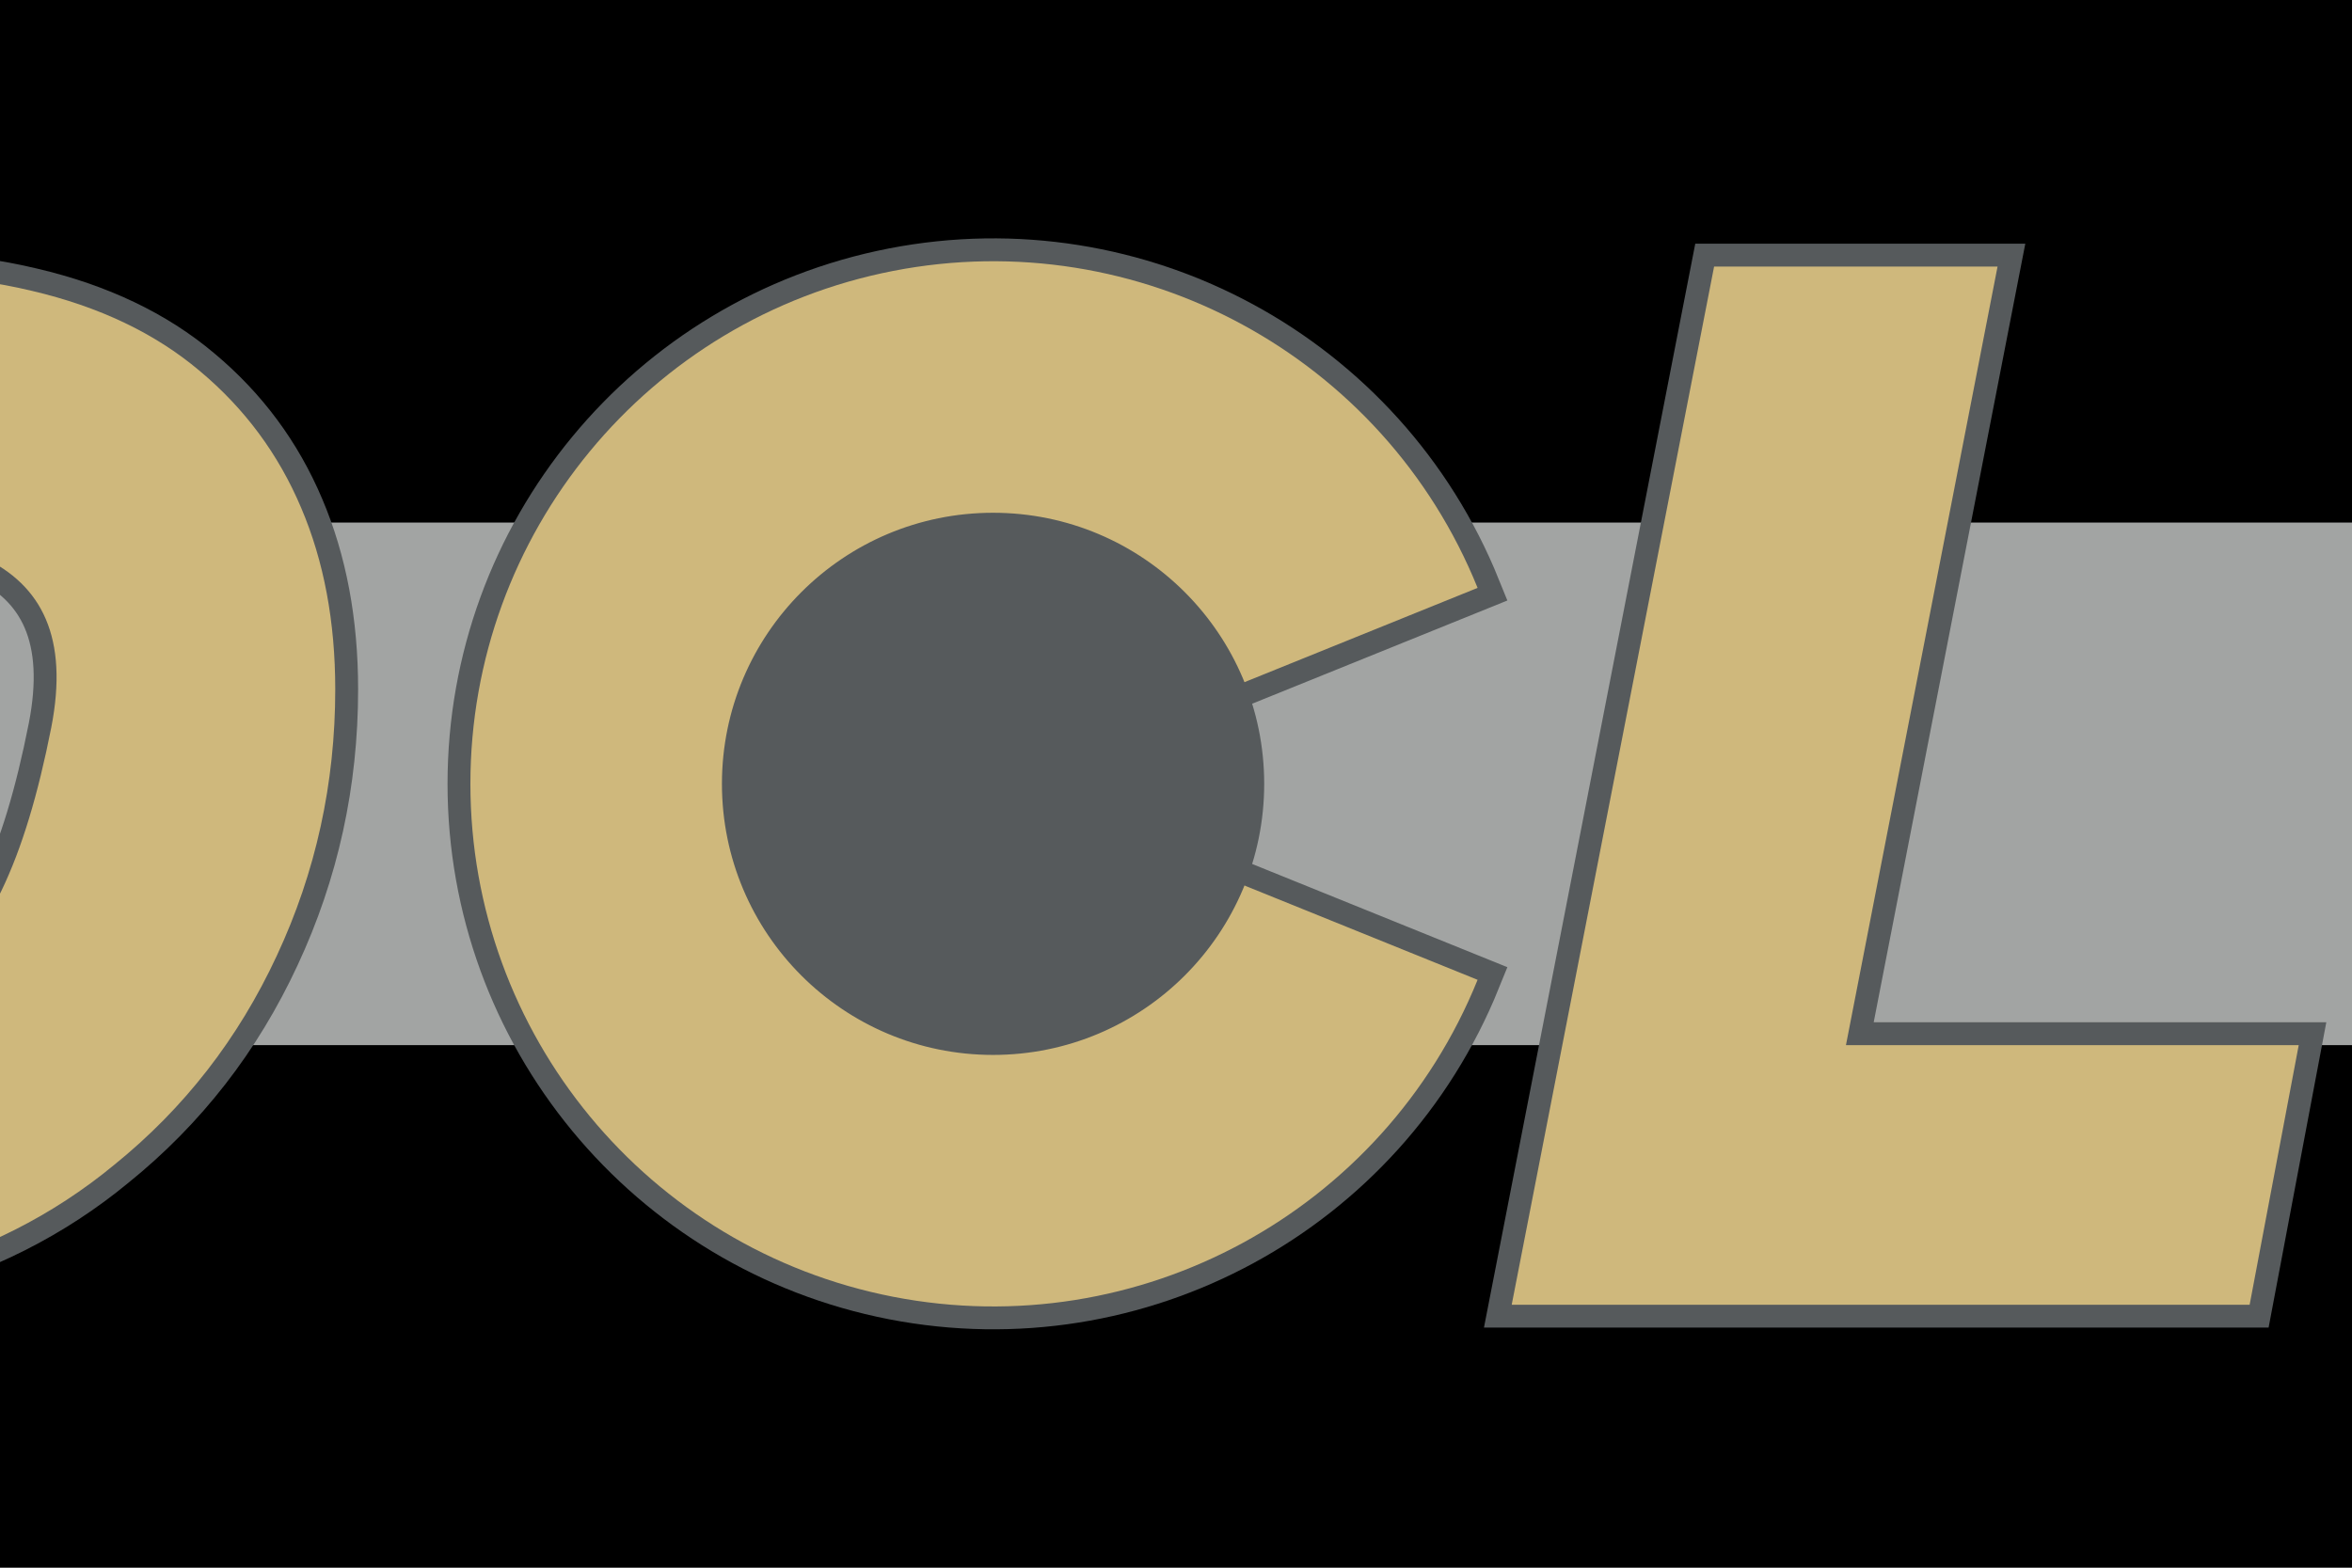
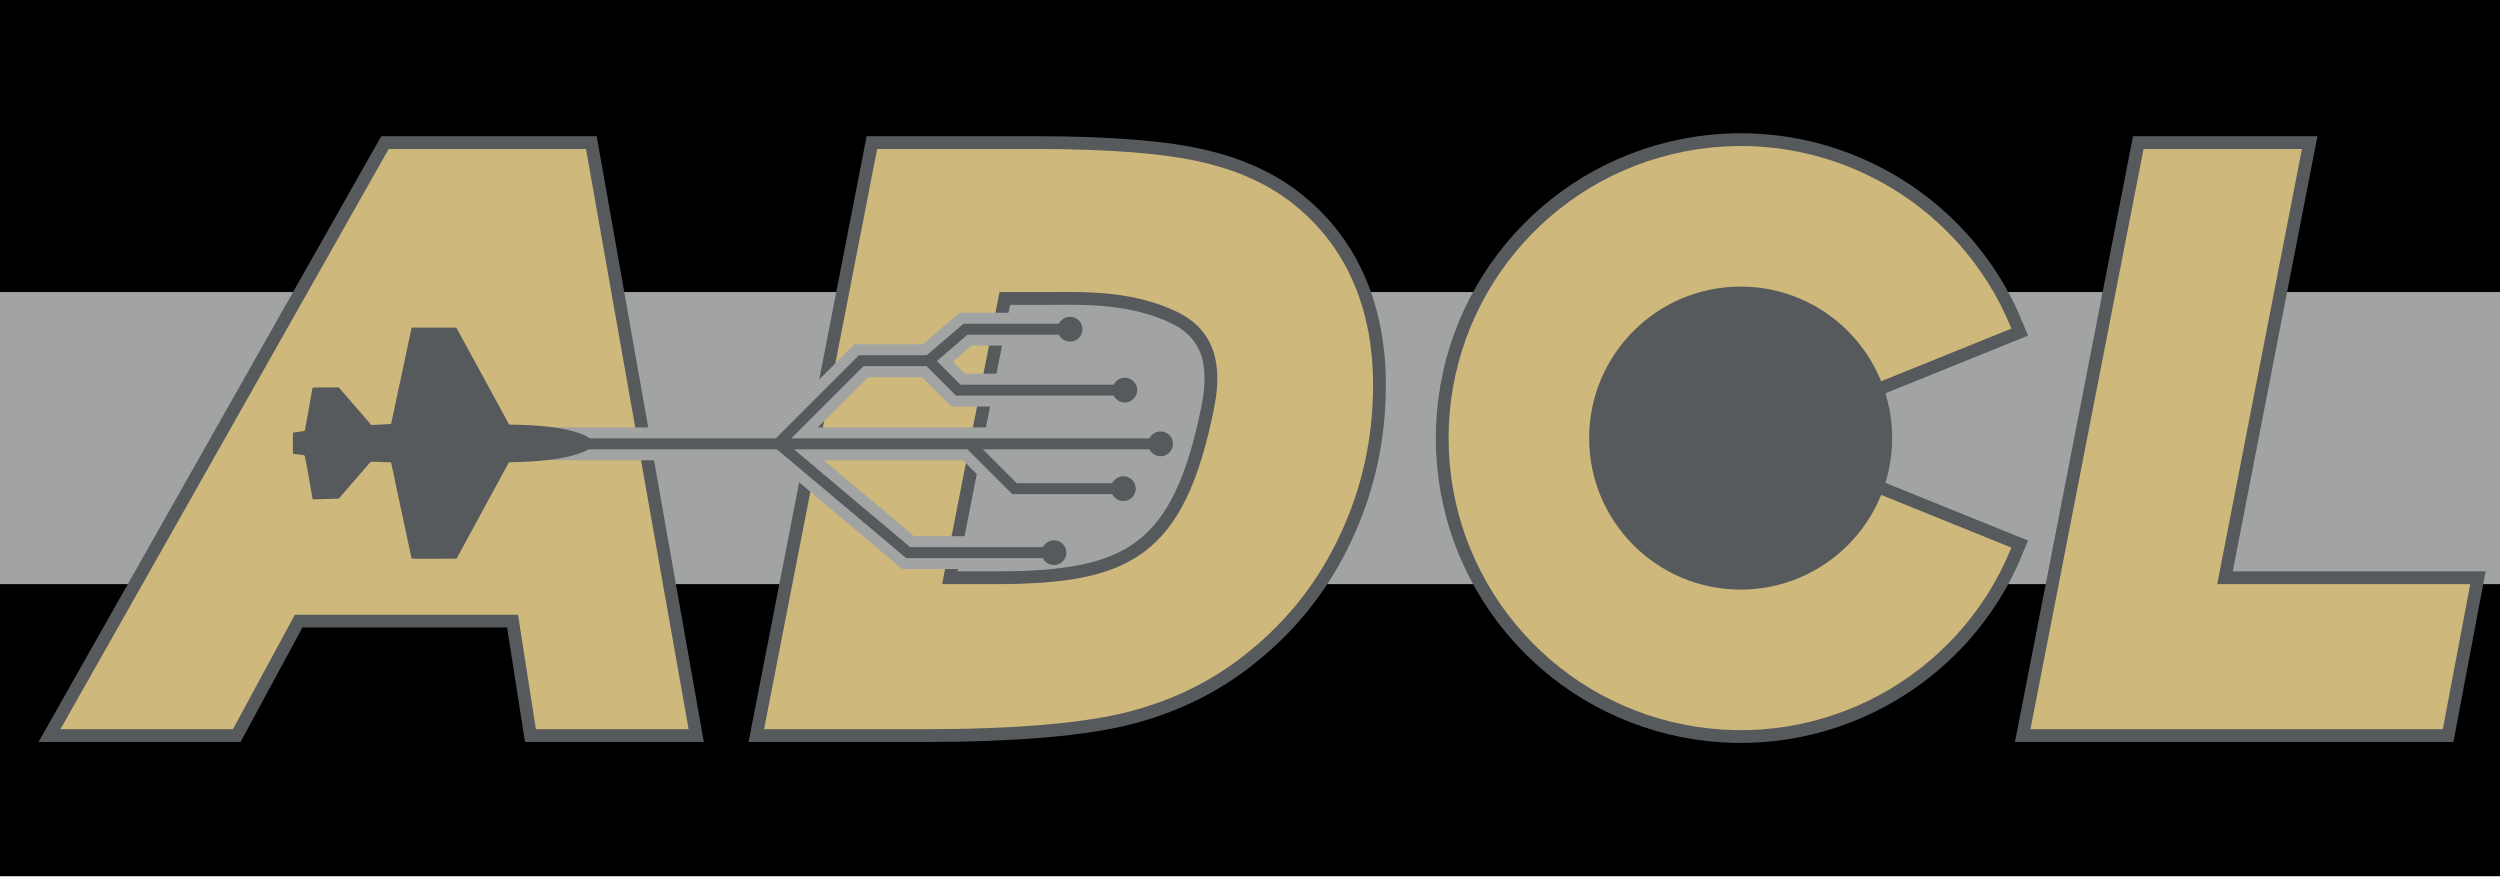
- <svg xmlns="http://www.w3.org/2000/svg" xmlns:ns1="http://www.openswatchbook.org/uri/2009/osb" xmlns:xlink="http://www.w3.org/1999/xlink" width="1800" height="1200" version="1.1" id="svg10">
+ <svg xmlns="http://www.w3.org/2000/svg" xmlns:ns1="http://www.openswatchbook.org/uri/2009/osb" xmlns:xlink="http://www.w3.org/1999/xlink" width="3423.976" height="1200" version="1.1" id="svg10">
  <defs id="defs14">
    <linearGradient id="linearGradient1539" ns1:paint="solid">
      <stop style="stop-color:#000000;stop-opacity:1;" offset="0" id="stop1537" />
    </linearGradient>
    <linearGradient id="linearGradient1527" ns1:paint="solid">
      <stop style="stop-color:#000000;stop-opacity:1;" offset="0" id="stop1525" />
    </linearGradient>
    <linearGradient id="linearGradient1101" ns1:paint="solid">
      <stop style="stop-color:#000000;stop-opacity:1;" offset="0" id="stop1099" />
    </linearGradient>
    <linearGradient id="linearGradient1095" ns1:paint="solid">
      <stop style="stop-color:#000000;stop-opacity:1;" offset="0" id="stop1093" />
    </linearGradient>
    <linearGradient id="linearGradient1089" ns1:paint="solid">
      <stop style="stop-color:#a2a4a3;stop-opacity:1;" offset="0" id="stop1087" />
    </linearGradient>
    <linearGradient id="linearGradient1083">
      <stop style="stop-color:#ffd700;stop-opacity:1;" offset="0" id="stop1081" />
    </linearGradient>
    <linearGradient id="linearGradient1077" ns1:paint="solid">
      <stop style="stop-color:#565a5c;stop-opacity:1;" offset="0" id="stop1075" />
    </linearGradient>
    <linearGradient id="linearGradient1071">
      <stop style="stop-color:#ff0000;stop-opacity:1;" offset="0" id="stop1069" />
    </linearGradient>
    <linearGradient id="linearGradient1065" ns1:paint="solid">
      <stop style="stop-color:#002868;stop-opacity:1;" offset="0" id="stop1063" />
    </linearGradient>
    <linearGradient id="linearGradient1059" ns1:paint="solid">
      <stop style="stop-color:#cfb87c;stop-opacity:1;" offset="0" id="stop1057" />
    </linearGradient>
    <linearGradient id="linearGradient1053" ns1:paint="solid">
      <stop style="stop-color:#ffffff;stop-opacity:1;" offset="0" id="stop1051" />
    </linearGradient>
-     <marker style="overflow:visible" id="marker1098" refX="0.0" refY="0.0" orient="auto">
-       <path transform="scale(0.2) translate(7.4, 1)" style="fill-rule:evenodd;stroke:#ffffff;stroke-width:1pt;stroke-opacity:1;fill:#ffffff;fill-opacity:1" d="M -2.5,-1.0 C -2.5,1.76 -4.74,4.0 -7.5,4.0 C -10.26,4.0 -12.5,1.76 -12.5,-1.0 C -12.5,-3.76 -10.26,-6.0 -7.5,-6.0 C -4.74,-6.0 -2.5,-3.76 -2.5,-1.0 z " id="path1096" />
+     <marker style="overflow:visible" id="marker1098" refX="0" refY="0" orient="auto">
+       <path transform="matrix(0.2,0,0,0.2,1.48,0.2)" style="fill:#ffffff;fill-opacity:1;fill-rule:evenodd;stroke:#ffffff;stroke-width:1pt;stroke-opacity:1" d="m -2.5,-1 c 0,2.76 -2.24,5 -5,5 -2.76,0 -5,-2.24 -5,-5 0,-2.76 2.24,-5 5,-5 2.76,0 5,2.24 5,5 z" id="path1096" />
    </marker>
-     <marker style="overflow:visible" id="marker1010" refX="0.0" refY="0.0" orient="auto">
-       <path transform="scale(0.2) translate(7.4, 1)" style="fill-rule:evenodd;stroke:#565a5c;stroke-width:1pt;stroke-opacity:1;fill:#565a5c;fill-opacity:1" d="M -2.5,-1.0 C -2.5,1.76 -4.74,4.0 -7.5,4.0 C -10.26,4.0 -12.5,1.76 -12.5,-1.0 C -12.5,-3.76 -10.26,-6.0 -7.5,-6.0 C -4.74,-6.0 -2.5,-3.76 -2.5,-1.0 z " id="path1008" />
+     <marker style="overflow:visible" id="marker1010" refX="0" refY="0" orient="auto">
+       <path transform="matrix(0.2,0,0,0.2,1.48,0.2)" style="fill:#565a5c;fill-opacity:1;fill-rule:evenodd;stroke:#565a5c;stroke-width:1pt;stroke-opacity:1" d="m -2.5,-1 c 0,2.76 -2.24,5 -5,5 -2.76,0 -5,-2.24 -5,-5 0,-2.76 2.24,-5 5,-5 2.76,0 5,2.24 5,5 z" id="path1008" />
    </marker>
-     <marker style="overflow:visible" id="marker9779" refX="0.0" refY="0.0" orient="auto">
-       <path transform="scale(0.2) translate(7.4, 1)" style="fill-rule:evenodd;stroke:#565a5c;stroke-width:1pt;stroke-opacity:1;fill:#565a5c;fill-opacity:1" d="M -2.5,-1.0 C -2.5,1.76 -4.74,4.0 -7.5,4.0 C -10.26,4.0 -12.5,1.76 -12.5,-1.0 C -12.5,-3.76 -10.26,-6.0 -7.5,-6.0 C -4.74,-6.0 -2.5,-3.76 -2.5,-1.0 z " id="path9777" />
+     <marker style="overflow:visible" id="marker9779" refX="0" refY="0" orient="auto">
+       <path transform="matrix(0.2,0,0,0.2,1.48,0.2)" style="fill:#565a5c;fill-opacity:1;fill-rule:evenodd;stroke:#565a5c;stroke-width:1pt;stroke-opacity:1" d="m -2.5,-1 c 0,2.76 -2.24,5 -5,5 -2.76,0 -5,-2.24 -5,-5 0,-2.76 2.24,-5 5,-5 2.76,0 5,2.24 5,5 z" id="path9777" />
    </marker>
-     <marker style="overflow:visible" id="marker9691" refX="0.0" refY="0.0" orient="auto">
-       <path transform="scale(0.2) translate(7.4, 1)" style="fill-rule:evenodd;stroke:#565a5c;stroke-width:1pt;stroke-opacity:1;fill:#565a5c;fill-opacity:1" d="M -2.5,-1.0 C -2.5,1.76 -4.74,4.0 -7.5,4.0 C -10.26,4.0 -12.5,1.76 -12.5,-1.0 C -12.5,-3.76 -10.26,-6.0 -7.5,-6.0 C -4.74,-6.0 -2.5,-3.76 -2.5,-1.0 z " id="path9689" />
+     <marker style="overflow:visible" id="marker9691" refX="0" refY="0" orient="auto">
+       <path transform="matrix(0.2,0,0,0.2,1.48,0.2)" style="fill:#565a5c;fill-opacity:1;fill-rule:evenodd;stroke:#565a5c;stroke-width:1pt;stroke-opacity:1" d="m -2.5,-1 c 0,2.76 -2.24,5 -5,5 -2.76,0 -5,-2.24 -5,-5 0,-2.76 2.24,-5 5,-5 2.76,0 5,2.24 5,5 z" id="path9689" />
    </marker>
-     <marker style="overflow:visible" id="marker9609" refX="0.0" refY="0.0" orient="auto">
-       <path transform="scale(0.2) translate(7.4, 1)" style="fill-rule:evenodd;stroke:#565a5c;stroke-width:1pt;stroke-opacity:1;fill:#565a5c;fill-opacity:1" d="M -2.5,-1.0 C -2.5,1.76 -4.74,4.0 -7.5,4.0 C -10.26,4.0 -12.5,1.76 -12.5,-1.0 C -12.5,-3.76 -10.26,-6.0 -7.5,-6.0 C -4.74,-6.0 -2.5,-3.76 -2.5,-1.0 z " id="path9607" />
+     <marker style="overflow:visible" id="marker9609" refX="0" refY="0" orient="auto">
+       <path transform="matrix(0.2,0,0,0.2,1.48,0.2)" style="fill:#565a5c;fill-opacity:1;fill-rule:evenodd;stroke:#565a5c;stroke-width:1pt;stroke-opacity:1" d="m -2.5,-1 c 0,2.76 -2.24,5 -5,5 -2.76,0 -5,-2.24 -5,-5 0,-2.76 2.24,-5 5,-5 2.76,0 5,2.24 5,5 z" id="path9607" />
    </marker>
-     <marker orient="auto" refY="0.0" refX="0.0" id="marker5694" style="overflow:visible">
-       <path id="path5692" d="M -2.5,-1.0 C -2.5,1.76 -4.74,4.0 -7.5,4.0 C -10.26,4.0 -12.5,1.76 -12.5,-1.0 C -12.5,-3.76 -10.26,-6.0 -7.5,-6.0 C -4.74,-6.0 -2.5,-3.76 -2.5,-1.0 z " style="fill-rule:evenodd;stroke:#565a5c;stroke-width:1pt;stroke-opacity:1;fill:#565a5c;fill-opacity:1" transform="scale(0.2) translate(7.4, 1)" />
+     <marker orient="auto" refY="0" refX="0" id="marker5694" style="overflow:visible">
+       <path id="path5692" d="m -2.5,-1 c 0,2.76 -2.24,5 -5,5 -2.76,0 -5,-2.24 -5,-5 0,-2.76 2.24,-5 5,-5 2.76,0 5,2.24 5,5 z" style="fill:#565a5c;fill-opacity:1;fill-rule:evenodd;stroke:#565a5c;stroke-width:1pt;stroke-opacity:1" transform="matrix(0.2,0,0,0.2,1.48,0.2)" />
    </marker>
    <linearGradient id="linearGradient5075" ns1:paint="solid">
      <stop style="stop-color:#002868;stop-opacity:1;" offset="0" id="stop5073" />
    </linearGradient>
    <linearGradient id="linearGradient4951" ns1:paint="solid">
      <stop style="stop-color:#ffffff;stop-opacity:1;" offset="0" id="stop4949" />
    </linearGradient>
    <linearGradient id="linearGradient4551" ns1:paint="solid">
      <stop style="stop-color:#000000;stop-opacity:1;" offset="0" id="stop4549" />
    </linearGradient>
    <linearGradient id="linearGradient4545">
      <stop style="stop-color:#bf0a30;stop-opacity:1;" offset="0" id="stop4543" />
    </linearGradient>
    <linearGradient xlink:href="#linearGradient1059" id="linearGradient4547" x1="360" y1="600" x2="1130.81" y2="600" gradientUnits="userSpaceOnUse" />
    <linearGradient xlink:href="#linearGradient4545" id="linearGradient4612" gradientUnits="userSpaceOnUse" x1="-782.546" y1="582.544" x2="273.454" y2="582.544" />
    <linearGradient xlink:href="#linearGradient1059" id="linearGradient4616" gradientUnits="userSpaceOnUse" x1="-782.546" y1="582.544" x2="273.454" y2="582.544" />
    <linearGradient xlink:href="#linearGradient1059" id="linearGradient867" gradientUnits="userSpaceOnUse" x1="-782.546" y1="582.544" x2="273.454" y2="582.544" gradientTransform="matrix(1.596836,0,0,1.596836,-189.1442,-328.8535)" />
    <linearGradient xlink:href="#linearGradient1059" id="linearGradient869" gradientUnits="userSpaceOnUse" x1="-782.546" y1="582.544" x2="273.454" y2="582.544" gradientTransform="matrix(1.596836,0,0,1.596836,-189.1442,-328.8535)" />
    <style id="style6" type="text/css">
   
    .str0 {stroke:#1F1A17;stroke-width:0.9}
    .fil0 {fill:#0093DD}
    .fil1 {fill:white}
   
  </style>
    <linearGradient xlink:href="#linearGradient4545" id="linearGradient5083" gradientUnits="userSpaceOnUse" x1="-782.546" y1="582.544" x2="273.454" y2="582.544" gradientTransform="matrix(1.596836,0,0,1.596836,2388.954,-328.8535)" />
    <linearGradient xlink:href="#linearGradient4545" id="linearGradient5085" gradientUnits="userSpaceOnUse" gradientTransform="matrix(1.596836,0,0,1.596836,-189.1442,-328.8535)" x1="-782.546" y1="582.544" x2="273.454" y2="582.544" />
    <linearGradient xlink:href="#linearGradient4545" id="linearGradient5087" gradientUnits="userSpaceOnUse" x1="360" y1="600" x2="1130.81" y2="600" />
    <linearGradient xlink:href="#linearGradient1077" id="linearGradient5900" x1="-559" y1="582.982" x2="528.7" y2="582.982" gradientUnits="userSpaceOnUse" />
    <linearGradient xlink:href="#linearGradient1077" id="linearGradient5902" gradientUnits="userSpaceOnUse" x1="-559" y1="582.982" x2="528.7" y2="582.982" />
    <linearGradient xlink:href="#linearGradient1077" id="linearGradient5904" gradientUnits="userSpaceOnUse" x1="-559" y1="582.982" x2="528.7" y2="582.982" />
    <linearGradient xlink:href="#linearGradient1077" id="linearGradient5906" gradientUnits="userSpaceOnUse" x1="-559" y1="582.982" x2="528.7" y2="582.982" />
    <linearGradient xlink:href="#linearGradient1077" id="linearGradient5908" gradientUnits="userSpaceOnUse" x1="-559" y1="582.982" x2="528.7" y2="582.982" />
    <linearGradient xlink:href="#linearGradient1077" id="linearGradient5910" gradientUnits="userSpaceOnUse" x1="-559" y1="582.982" x2="528.7" y2="582.982" />
    <linearGradient xlink:href="#linearGradient1077" id="linearGradient5912" gradientUnits="userSpaceOnUse" x1="-559" y1="582.982" x2="528.7" y2="582.982" />
    <linearGradient xlink:href="#linearGradient1077" id="linearGradient8375" x1="-1697.199" y1="1124.61" x2="-954.72" y2="1124.61" gradientUnits="userSpaceOnUse" gradientTransform="matrix(0,0.4264175,-0.4264175,0,-537.3052,1172.424)" />
-     <linearGradient xlink:href="#linearGradient1095" id="linearGradient1067" x1="-1623.977" y1="600" x2="1799.999" y2="600" gradientUnits="userSpaceOnUse" />
-     <linearGradient xlink:href="#linearGradient1089" id="linearGradient1091" x1="-1623.977" y1="600" x2="1799.999" y2="600" gradientUnits="userSpaceOnUse" />
+     <linearGradient xlink:href="#linearGradient1095" id="linearGradient1067" x1="-1623.977" y1="600" x2="1799.999" y2="600" gradientUnits="userSpaceOnUse" gradientTransform="translate(1623.977)" />
+     <linearGradient xlink:href="#linearGradient1089" id="linearGradient1091" x1="-1623.977" y1="600" x2="1799.999" y2="600" gradientUnits="userSpaceOnUse" gradientTransform="translate(1623.977)" />
    <linearGradient xlink:href="#linearGradient1077" id="linearGradient1097" x1="560" y1="600" x2="960" y2="600" gradientUnits="userSpaceOnUse" />
    <linearGradient xlink:href="#linearGradient1077" id="linearGradient1103" x1="560" y1="600" x2="960" y2="600" gradientUnits="userSpaceOnUse" />
    <linearGradient xlink:href="#linearGradient1077" id="linearGradient1529" x1="1156.922" y1="601.373" x2="1759.228" y2="601.373" gradientUnits="userSpaceOnUse" />
    <linearGradient xlink:href="#linearGradient1077" id="linearGradient1531" x1="360" y1="600" x2="1130.81" y2="600" gradientUnits="userSpaceOnUse" />
    <linearGradient xlink:href="#linearGradient1077" id="linearGradient1533" x1="-577.514" y1="601.373" x2="256.567" y2="601.373" gradientUnits="userSpaceOnUse" />
    <linearGradient xlink:href="#linearGradient1077" id="linearGradient1535" x1="-1541.226" y1="601.373" x2="-680.89" y2="601.373" gradientUnits="userSpaceOnUse" />
    <linearGradient xlink:href="#linearGradient1089" id="linearGradient1541" x1="-327.191" y1="582.982" x2="512" y2="582.982" gradientUnits="userSpaceOnUse" />
+     <linearGradient xlink:href="#linearGradient1089" id="linearGradient1000" gradientUnits="userSpaceOnUse" x1="-327.191" y1="582.982" x2="512" y2="582.982" />
+     <linearGradient xlink:href="#linearGradient1089" id="linearGradient1002" gradientUnits="userSpaceOnUse" x1="-327.191" y1="582.982" x2="512" y2="582.982" />
+     <linearGradient xlink:href="#linearGradient1089" id="linearGradient1004" gradientUnits="userSpaceOnUse" x1="-327.191" y1="582.982" x2="512" y2="582.982" />
+     <linearGradient xlink:href="#linearGradient1089" id="linearGradient1006" gradientUnits="userSpaceOnUse" x1="-327.191" y1="582.982" x2="512" y2="582.982" />
+     <linearGradient xlink:href="#linearGradient1089" id="linearGradient1008" gradientUnits="userSpaceOnUse" x1="-327.191" y1="582.982" x2="512" y2="582.982" />
+     <linearGradient xlink:href="#linearGradient1089" id="linearGradient1010" gradientUnits="userSpaceOnUse" x1="-327.191" y1="582.982" x2="512" y2="582.982" />
  </defs>
-   <rect width="3423.976" height="1200" id="rect2" x="-1623.977" y="0" style="fill:url(#linearGradient1067);fill-opacity:1.0" />
-   <rect width="3423.976" height="400" y="400" id="rect4" x="-1623.977" style="fill:url(#linearGradient1091);fill-opacity:1.0" />
-   <flowRoot xml:space="preserve" id="flowRoot3730" style="fill:black;fill-opacity:1;stroke:none;font-family:sans-serif;font-style:normal;font-weight:normal;font-size:40px;line-height:1.25;letter-spacing:0px;word-spacing:0px">
+   <rect width="3423.976" height="1200" id="rect2" x="0" y="0" style="fill:url(#linearGradient1067);fill-opacity:1" />
+   <rect width="3423.976" height="400" y="400" id="rect4" x="0" style="fill:url(#linearGradient1091);fill-opacity:1" />
+   <flowRoot xml:space="preserve" id="flowRoot3730" style="font-style:normal;font-weight:normal;font-size:40px;line-height:1.25;font-family:sans-serif;letter-spacing:0px;word-spacing:0px;fill:#000000;fill-opacity:1;stroke:none" transform="translate(1623.977)">
    <flowRegion id="flowRegion3732">
      <rect id="rect3734" width="399.424" height="137.464" x="-977.81" y="217.003" />
    </flowRegion>
    <flowPara id="flowPara3736" />
  </flowRoot>
-   <g aria-label="L" transform="matrix(1.596836,0,0,1.596836,2388.954,-328.8535)" style="font-style:normal;font-weight:normal;font-size:40px;line-height:1.25;font-family:sans-serif;letter-spacing:0px;word-spacing:0px;fill:url(#linearGradient4612);fill-opacity:1;stroke:none" id="flowRoot4602" />
-   <flowRoot xml:space="preserve" id="flowRoot4647" style="fill:black;fill-opacity:1;stroke:none;font-family:sans-serif;font-style:normal;font-weight:normal;font-size:40px;line-height:1.25;letter-spacing:0px;word-spacing:0px">
+   <g aria-label="L" transform="matrix(1.596836,0,0,1.596836,4012.931,-328.8535)" style="font-style:normal;font-weight:normal;font-size:40px;line-height:1.25;font-family:sans-serif;letter-spacing:0px;word-spacing:0px;fill:url(#linearGradient4612);fill-opacity:1;stroke:none" id="flowRoot4602" />
+   <flowRoot xml:space="preserve" id="flowRoot4647" style="font-style:normal;font-weight:normal;font-size:40px;line-height:1.25;font-family:sans-serif;letter-spacing:0px;word-spacing:0px;fill:#000000;fill-opacity:1;stroke:none" transform="translate(1623.977)">
    <flowRegion id="flowRegion4649">
      <rect id="rect4651" width="137.55" height="71.526" x="-856.475" y="572.774" />
    </flowRegion>
    <flowPara id="flowPara4653" />
  </flowRoot>
-   <g id="layer1" style="display:inline">
+   <g id="layer1" style="display:inline" transform="translate(1623.977)">
    <path d="m -914.513,841.896 h -305.642 l -84.821,156.824 h -236.25 l 449.612,-794.692 h 270.203 l 140.522,794.692 h -209.077 z" style="font-style:italic;font-weight:bold;font-size:682.667px;line-height:1.25;font-family:sans-serif;letter-spacing:0px;word-spacing:0px;fill:none;fill-opacity:1;stroke:url(#linearGradient1535);stroke-width:35;stroke-miterlimit:4;stroke-dasharray:none" id="path4947" />
    <path id="path4968" style="font-style:italic;font-weight:bold;font-size:682.667px;line-height:1.25;font-family:sans-serif;letter-spacing:0px;word-spacing:0px;fill:url(#linearGradient5083);fill-opacity:1;stroke:url(#linearGradient1529);stroke-width:35;stroke-miterlimit:4;stroke-dasharray:none;stroke-opacity:1" d="m 1311.815,204.027 h 216.927 L 1412.721,800 h 346.507 l -37.559,198.72 h -564.748 z" />
    <path d="m -255.041,400 -78.595,400 h 73.454 c 92.01,0 156.708,-9.349 203.483,-44.419 C -9.924,720.511 18.928,659.721 39.246,556.839 52.626,488.22 32.263,447.907 -13.292,426.457 -69.479,400 -128.109,399.335 -183.183,400 Z M -422.621,204.027 h 215.573 c 102.907,0 180.088,6.21 231.541,18.63 51.454,12.065 94.213,32.469 128.279,61.212 34.421,28.743 60.325,63.696 77.713,104.859 17.388,40.808 26.082,87.116 26.082,138.925 0,72.035 -14.904,139.989 -44.711,203.863 -29.453,63.519 -70.971,116.924 -124.553,160.216 -46.841,38.679 -101.31,66.18 -163.41,82.503 -61.744,16.323 -156.845,24.485 -285.301,24.485 h -216.105 z" style="font-style:italic;font-weight:bold;font-size:682.667px;line-height:1.25;font-family:sans-serif;letter-spacing:0px;word-spacing:0px;fill:url(#linearGradient5085);fill-opacity:1;stroke:url(#linearGradient1533);stroke-width:35;stroke-miterlimit:4;stroke-dasharray:none" id="path4977" />
    <path style="fill:url(#linearGradient5087);fill-opacity:1;stroke:url(#linearGradient1531);stroke-width:35;stroke-miterlimit:4;stroke-dasharray:none" id="path4986" d="m 1130.81,750 a 400,400 0 1 1 0,-300 L 760,600 Z" />
  </g>
-   <g id="layer2">
+   <g id="layer2" transform="translate(1623.977)">
    <path id="path860" style="font-style:italic;font-weight:bold;font-size:682.667px;line-height:1.25;font-family:sans-serif;letter-spacing:0px;word-spacing:0px;fill:url(#linearGradient867);fill-opacity:1;stroke:none;stroke-width:0.2;stroke-miterlimit:4;stroke-dasharray:none" d="m -914.513,841.896 h -305.642 l -84.821,156.824 h -236.25 l 449.612,-794.692 h 270.203 l 140.522,794.692 h -209.077 z" />
-     <path id="path862" style="font-style:italic;font-weight:bold;font-size:682.667px;line-height:1.25;font-family:sans-serif;letter-spacing:0px;word-spacing:0px;fill:url(#linearGradient869);fill-opacity:1.0;stroke:none;stroke-width:0.2;stroke-miterlimit:4;stroke-dasharray:none" d="m -255.041,400 -78.595,400 h 73.454 c 92.01,0 156.708,-9.349 203.483,-44.419 C -9.924,720.511 18.928,659.721 39.246,556.839 52.626,488.22 32.263,447.907 -13.292,426.457 -69.479,400 -128.109,399.335 -183.183,400 Z M -422.621,204.027 h 215.573 c 102.907,0 180.088,6.21 231.541,18.63 51.454,12.065 94.213,32.469 128.279,61.212 34.421,28.743 60.325,63.696 77.713,104.859 17.388,40.808 26.082,87.116 26.082,138.925 0,72.035 -14.904,139.989 -44.711,203.863 -29.453,63.519 -70.971,116.924 -124.553,160.216 -46.841,38.679 -101.31,66.18 -163.41,82.503 -61.744,16.323 -156.845,24.485 -285.301,24.485 h -216.105 z" />
-     <path d="M1130.81,750A400,400 0 1,1 1130.81,450L760,600Z" id="path6" style="fill-opacity:1.0;fill:url(#linearGradient4547)" fill="#bf0a30" />
+     <path id="path862" style="font-style:italic;font-weight:bold;font-size:682.667px;line-height:1.25;font-family:sans-serif;letter-spacing:0px;word-spacing:0px;fill:url(#linearGradient869);fill-opacity:1;stroke:none;stroke-width:0.2;stroke-miterlimit:4;stroke-dasharray:none" d="m -255.041,400 -78.595,400 h 73.454 c 92.01,0 156.708,-9.349 203.483,-44.419 C -9.924,720.511 18.928,659.721 39.246,556.839 52.626,488.22 32.263,447.907 -13.292,426.457 -69.479,400 -128.109,399.335 -183.183,400 Z M -422.621,204.027 h 215.573 c 102.907,0 180.088,6.21 231.541,18.63 51.454,12.065 94.213,32.469 128.279,61.212 34.421,28.743 60.325,63.696 77.713,104.859 17.388,40.808 26.082,87.116 26.082,138.925 0,72.035 -14.904,139.989 -44.711,203.863 -29.453,63.519 -70.971,116.924 -124.553,160.216 -46.841,38.679 -101.31,66.18 -163.41,82.503 -61.744,16.323 -156.845,24.485 -285.301,24.485 h -216.105 z" />
+     <path d="m 1130.81,750 a 400,400 0 1 1 0,-300 L 760,600 Z" id="path6" style="fill:url(#linearGradient4547);fill-opacity:1" />
    <path transform="matrix(1.596836,0,0,1.596836,2388.954,-328.8535)" d="m -674.546,333.71 h 135.848 l -72.657,373.221 h 216.996 l -23.521,124.446 h -353.667 z" style="font-style:italic;font-weight:bold;font-size:682.667px;line-height:1.25;font-family:sans-serif;letter-spacing:0px;word-spacing:0px;fill:url(#linearGradient4616);fill-opacity:1;stroke:none" id="path4940" />
  </g>
-   <g id="layer3">
-     <circle style="fill-opacity:1.0;fill:url(#linearGradient1097);stroke:url(#linearGradient1103);stroke-width:15;stroke-miterlimit:4;stroke-dasharray:none" cx="760" cy="600" r="200" fill="gold" id="circle8" />
+   <g id="layer3" transform="translate(1623.977)">
+     <circle style="fill:url(#linearGradient1097);fill-opacity:1;stroke:url(#linearGradient1103);stroke-width:15;stroke-miterlimit:4;stroke-dasharray:none" cx="760" cy="600" r="200" id="circle8" />
  </g>
-   <g id="layer4" style="display:inline">
+   <g id="layer4" style="display:inline" transform="translate(1623.977)">
    <g transform="translate(-546.1625,20.88789)" id="g9603" style="display:inline;stroke:url(#linearGradient1541);stroke-width:45;stroke-miterlimit:4;stroke-dasharray:none">
-       <path style="fill:none;stroke:url(#linearGradient1541);stroke-width:45;stroke-linecap:butt;stroke-linejoin:miter;stroke-miterlimit:4;stroke-dasharray:none;stroke-opacity:1" d="m 194.259,473.094 50.346,-43.131 H 376" id="path9591" />
-       <path style="fill:none;stroke:url(#linearGradient1541);stroke-width:45;stroke-linecap:butt;stroke-linejoin:miter;stroke-miterlimit:4;stroke-dasharray:none;stroke-opacity:1" d="m 194.259,473.094 40.323,40.323 H 463" id="path9593" />
-       <path style="fill:none;stroke:url(#linearGradient1541);stroke-width:45;stroke-linecap:butt;stroke-linejoin:miter;stroke-miterlimit:4;stroke-dasharray:none;stroke-opacity:1" d="m 250.274,587 61.363,61.363 H 461" id="path9595" />
-       <path style="fill:none;stroke:url(#linearGradient1541);stroke-width:45;stroke-linecap:butt;stroke-linejoin:miter;stroke-miterlimit:4;stroke-dasharray:none;stroke-opacity:1" d="M -11,587 166,736 H 366" id="path9597" />
-       <path style="fill:none;stroke:url(#linearGradient1541);stroke-width:45;stroke-linecap:butt;stroke-linejoin:miter;stroke-miterlimit:4;stroke-dasharray:none;stroke-opacity:1" d="M -327.191,587 512,587" id="path9599" />
-       <path style="fill:none;stroke:url(#linearGradient1541);stroke-width:45;stroke-linecap:butt;stroke-linejoin:miter;stroke-miterlimit:4;stroke-dasharray:none;stroke-opacity:1" d="M -12.169,587.006 101.742,473.094 h 92.517" id="path9601" />
+       <path style="fill:none;stroke:url(#linearGradient1000);stroke-width:45;stroke-linecap:butt;stroke-linejoin:miter;stroke-miterlimit:4;stroke-dasharray:none;stroke-opacity:1" d="m 194.259,473.094 50.346,-43.131 H 376" id="path9591" />
+       <path style="fill:none;stroke:url(#linearGradient1002);stroke-width:45;stroke-linecap:butt;stroke-linejoin:miter;stroke-miterlimit:4;stroke-dasharray:none;stroke-opacity:1" d="m 194.259,473.094 40.323,40.323 H 463" id="path9593" />
+       <path style="fill:none;stroke:url(#linearGradient1004);stroke-width:45;stroke-linecap:butt;stroke-linejoin:miter;stroke-miterlimit:4;stroke-dasharray:none;stroke-opacity:1" d="m 250.274,587 61.363,61.363 H 461" id="path9595" />
+       <path style="fill:none;stroke:url(#linearGradient1006);stroke-width:45;stroke-linecap:butt;stroke-linejoin:miter;stroke-miterlimit:4;stroke-dasharray:none;stroke-opacity:1" d="M -11,587 166,736 H 366" id="path9597" />
+       <path style="fill:none;stroke:url(#linearGradient1008);stroke-width:45;stroke-linecap:butt;stroke-linejoin:miter;stroke-miterlimit:4;stroke-dasharray:none;stroke-opacity:1" d="M -327.191,587 H 512" id="path9599" />
+       <path style="fill:none;stroke:url(#linearGradient1010);stroke-width:45;stroke-linecap:butt;stroke-linejoin:miter;stroke-miterlimit:4;stroke-dasharray:none;stroke-opacity:1" d="M -12.169,587.006 101.742,473.094 h 92.517" id="path9601" />
    </g>
    <g style="display:inline;stroke:url(#linearGradient5900);stroke-width:15;stroke-miterlimit:4;stroke-dasharray:none" id="g5119" transform="translate(-546.1625,20.88789)">
      <path id="path5104" d="m 194.259,473.094 50.346,-43.131 H 388" style="fill:none;stroke:url(#linearGradient5902);stroke-width:15;stroke-linecap:butt;stroke-linejoin:miter;stroke-miterlimit:4;stroke-dasharray:none;stroke-opacity:1;marker-end:url(#marker1010)" />
      <path id="path5106" d="m 194.259,473.094 40.323,40.323 H 463" style="fill:none;stroke:url(#linearGradient5904);stroke-width:15;stroke-linecap:butt;stroke-linejoin:miter;stroke-miterlimit:4;stroke-dasharray:none;stroke-opacity:1;marker-end:url(#marker9609)" />
      <path id="path5108" d="m 250.274,587 61.363,61.363 H 461" style="fill:none;stroke:url(#linearGradient5906);stroke-width:15;stroke-linecap:butt;stroke-linejoin:miter;stroke-miterlimit:4;stroke-dasharray:none;stroke-opacity:1;marker-end:url(#marker9779)" />
      <path id="path5096" d="M -11,587 166,736 H 366" style="fill:none;stroke:url(#linearGradient5908);stroke-width:15;stroke-linecap:butt;stroke-linejoin:miter;stroke-miterlimit:4;stroke-dasharray:none;stroke-opacity:1;marker-end:url(#marker5694)" />
-       <path id="path5098" d="M -327.191,587 512,587" style="fill:none;stroke:url(#linearGradient5910);stroke-width:15;stroke-linecap:butt;stroke-linejoin:miter;stroke-miterlimit:4;stroke-dasharray:none;stroke-opacity:1;marker-end:url(#marker9691)" />
+       <path id="path5098" d="M -327.191,587 H 512" style="fill:none;stroke:url(#linearGradient5910);stroke-width:15;stroke-linecap:butt;stroke-linejoin:miter;stroke-miterlimit:4;stroke-dasharray:none;stroke-opacity:1;marker-end:url(#marker9691)" />
      <path id="path5100" d="M -12.169,587.006 101.742,473.094 h 92.517" style="fill:none;stroke:url(#linearGradient5912);stroke-width:15;stroke-linecap:butt;stroke-linejoin:miter;stroke-miterlimit:4;stroke-dasharray:none;stroke-opacity:1" />
    </g>
    <path style="fill:url(#linearGradient8375);fill-opacity:1;stroke:none;stroke-width:12.802;stroke-miterlimit:4;stroke-dasharray:none" d="m -1221.264,592.328 c 0.86,-0.173 4.49,-0.711 8.067,-1.194 3.577,-0.484 6.571,-0.947 6.653,-1.029 0.246,-0.246 10.439,-57.349 10.439,-58.482 0,-0.99 0.919,-1.042 18.052,-1.032 l 18.052,0.011 22.277,25.716 22.277,25.716 13.496,-0.569 c 7.984,-0.336 13.57,-0.801 13.677,-1.137 0.1,-0.313 6.325,-29.48 13.834,-64.815 7.509,-35.336 13.785,-64.823 13.947,-65.526 l 0.295,-1.279 h 30.618 30.618 l 36.138,66.379 36.138,66.379 14.679,0.366 c 39.591,0.987 71.173,6.125 88.781,14.441 15.616,7.376 16.372,13.687 2.475,20.674 -18.366,9.234 -50.169,14.664 -92.447,15.785 l -13.729,0.364 -35.874,66.007 -35.874,66.007 -30.733,0.147 c -28.91,0.138 -30.75,0.088 -31.021,-0.853 -0.159,-0.55 -6.493,-30.228 -14.076,-65.952 l -13.787,-64.952 -1.741,-0.262 c -0.958,-0.144 -7.242,-0.407 -13.966,-0.585 l -12.224,-0.323 -21.862,25.252 -21.863,25.252 -8.271,0.331 c -4.549,0.182 -12.602,0.401 -17.895,0.485 l -9.624,0.154 -5.237,-29.777 c -3.079,-17.503 -5.523,-29.953 -5.929,-30.204 -0.381,-0.235 -2.136,-0.59 -3.901,-0.789 -1.765,-0.199 -5.191,-0.644 -7.615,-0.989 l -4.406,-0.628 v -14.388 -14.388 z" id="path8369" />
  </g>
</svg>
